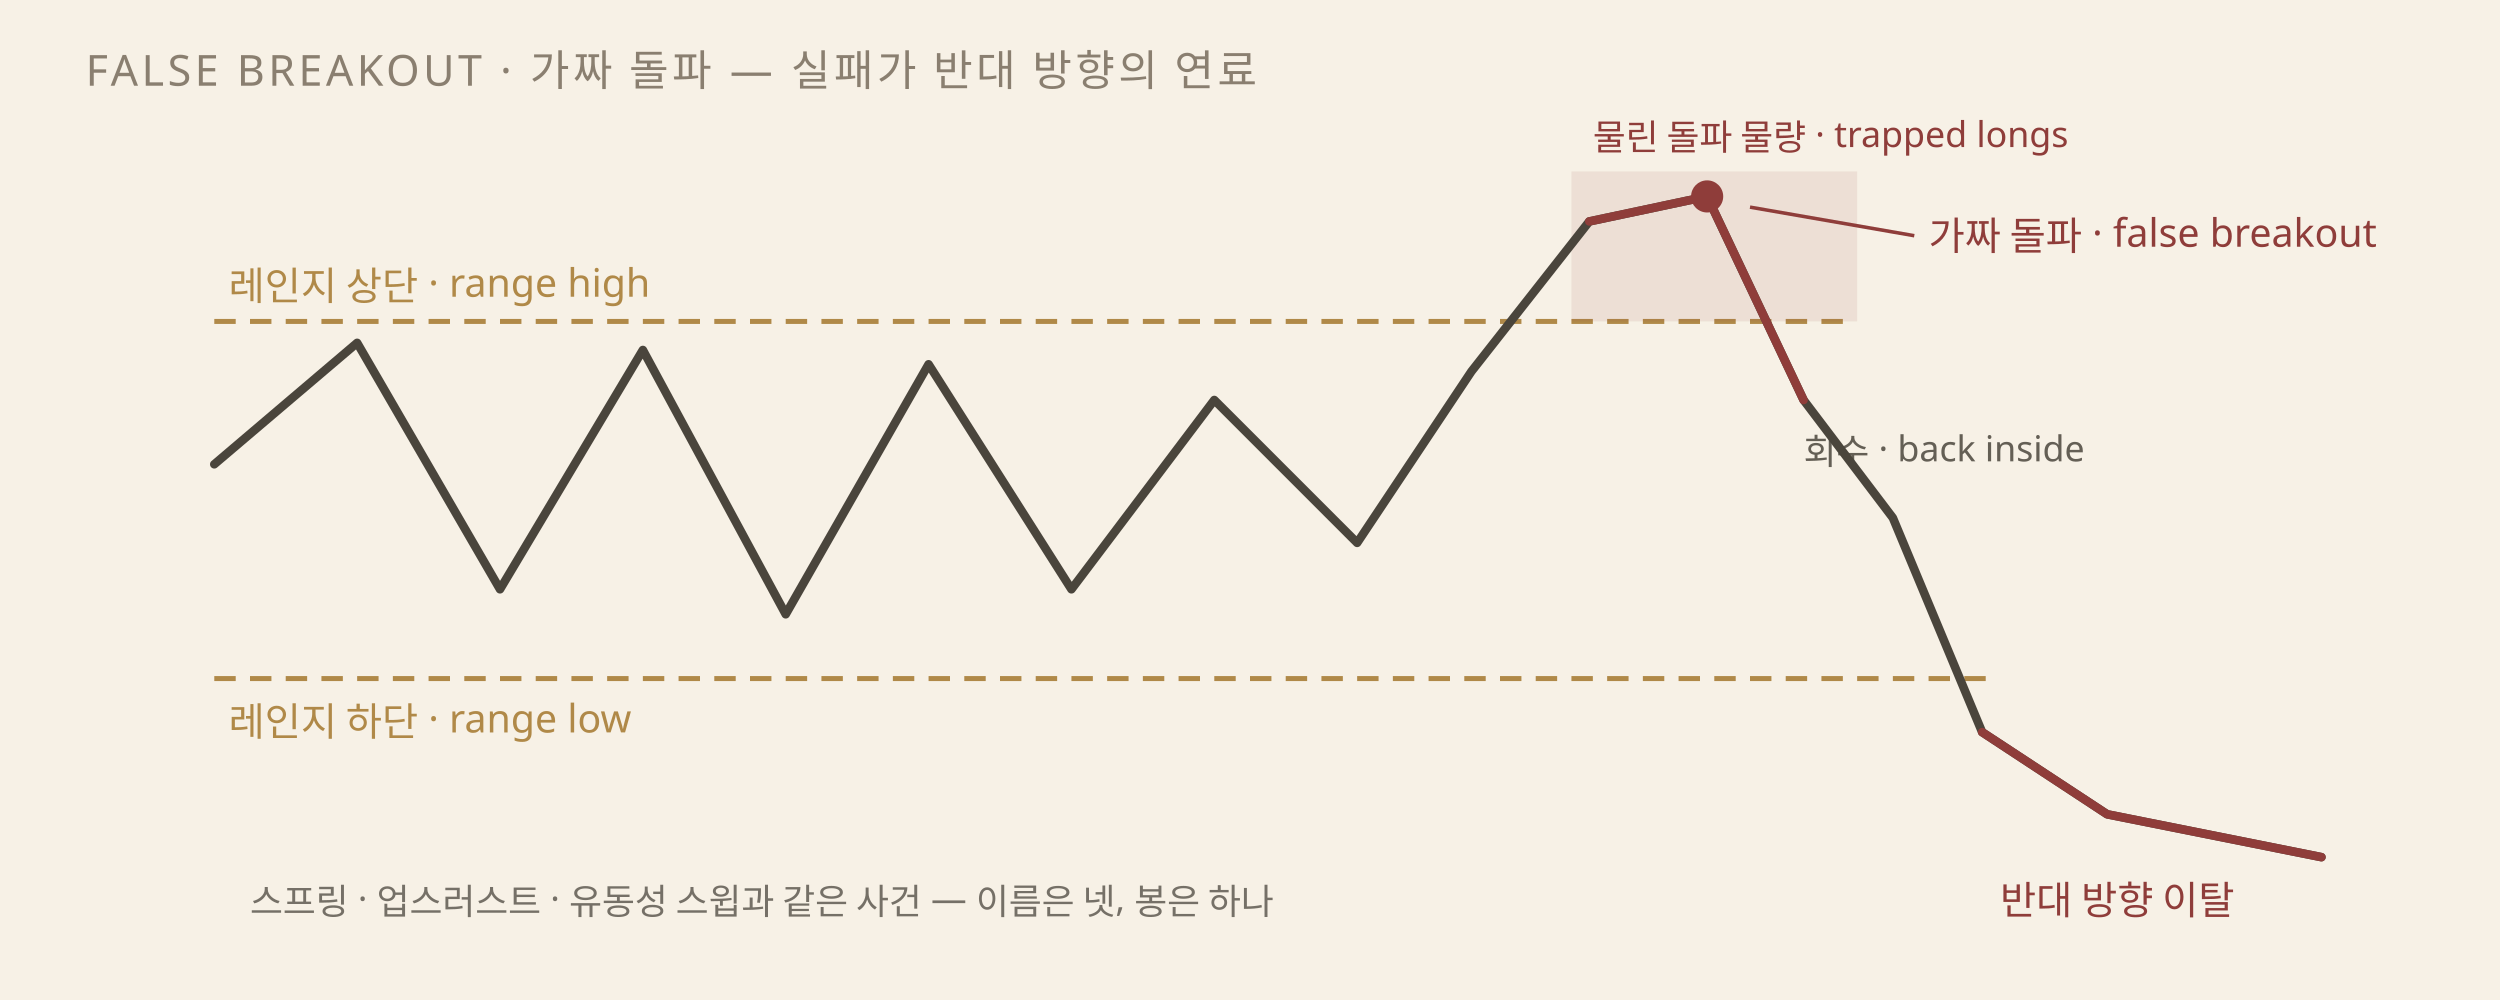
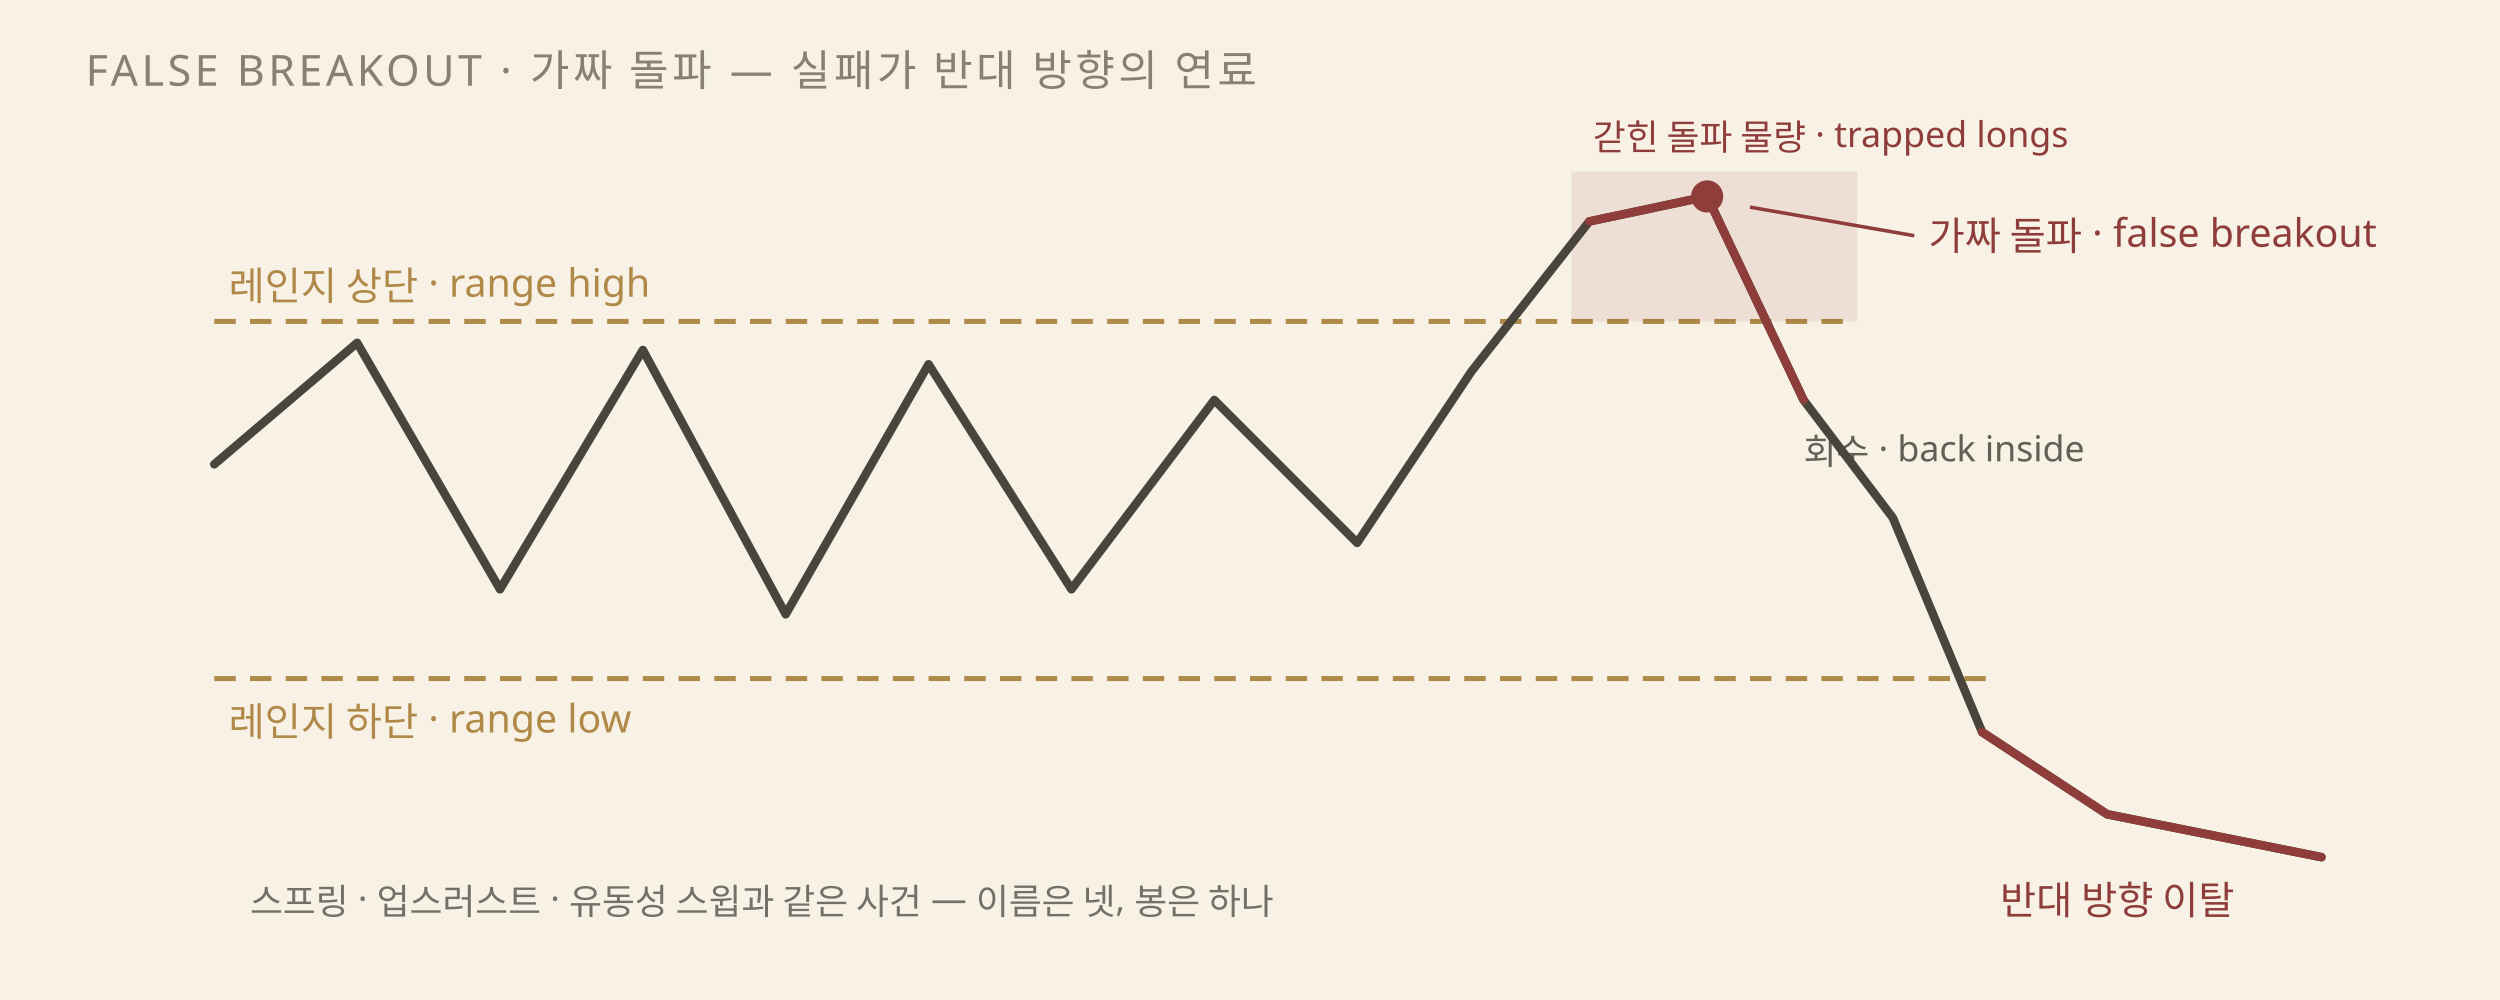
<svg xmlns="http://www.w3.org/2000/svg" viewBox="0 0 700 280" font-family="IBM Plex Sans KR, sans-serif">
  <rect width="700" height="280" fill="#f7f1e6" />
  <text x="24" y="24" font-size="12" fill="#8a7f70" letter-spacing="1">FALSE BREAKOUT · 가짜 돌파 — 실패가 반대 방향의 연료</text>
  <line x1="60" y1="90" x2="520" y2="90" stroke="#b08948" stroke-width="1.4" stroke-dasharray="6 4" />
  <line x1="60" y1="190" x2="560" y2="190" stroke="#b08948" stroke-width="1.4" stroke-dasharray="6 4" />
  <text x="64" y="84" fill="#b08948" font-size="11">레인지 상단 · range high</text>
  <text x="64" y="206" fill="#b08948" font-size="11">레인지 하단 · range low</text>
  <rect x="440" y="48" width="80" height="42" fill="#8f3d3a" opacity="0.10" />
-   <text x="446" y="42" fill="#8f3d3a" font-size="10">물린 돌파 물량 · trapped longs</text>
+   <text x="446" y="42" fill="#8f3d3a" font-size="10">갇힌 돌파 물량 · trapped longs</text>
  <path d="M60 130 L100 96 L140 165 L180 98 L220 172 L260 102 L300 165 L340 112 L380 152 L412 104 L445 62 L478 55 L505 112 L530 145 L555 205 L590 228 L650 240" fill="none" stroke="#4a453c" stroke-width="2.4" stroke-linejoin="round" stroke-linecap="round" />
  <path d="M445 62 L478 55 L505 112" fill="none" stroke="#8f3d3a" stroke-width="2.4" stroke-linejoin="round" stroke-linecap="round" />
  <path d="M555 205 L590 228 L650 240" fill="none" stroke="#8f3d3a" stroke-width="2.4" stroke-linejoin="round" stroke-linecap="round" />
  <circle cx="478" cy="55" r="4.5" fill="#8f3d3a" />
  <text x="540" y="70" fill="#8f3d3a" font-size="11">가짜 돌파 · false breakout</text>
  <path d="M536 66 L490 58" stroke="#8f3d3a" stroke-width="1" fill="none" />
  <text x="505" y="130" fill="#4a453c" font-size="10" opacity="0.85">회수 · back inside</text>
  <text x="560" y="256" fill="#8f3d3a" font-size="11">반대 방향 이탈</text>
  <text x="70" y="256" fill="#4a453c" font-size="10" opacity="0.75">스프링 · 업스러스트 · 유동성 스윕과 같은 사건 — 이름은 넷, 봉은 하나</text>
</svg>
